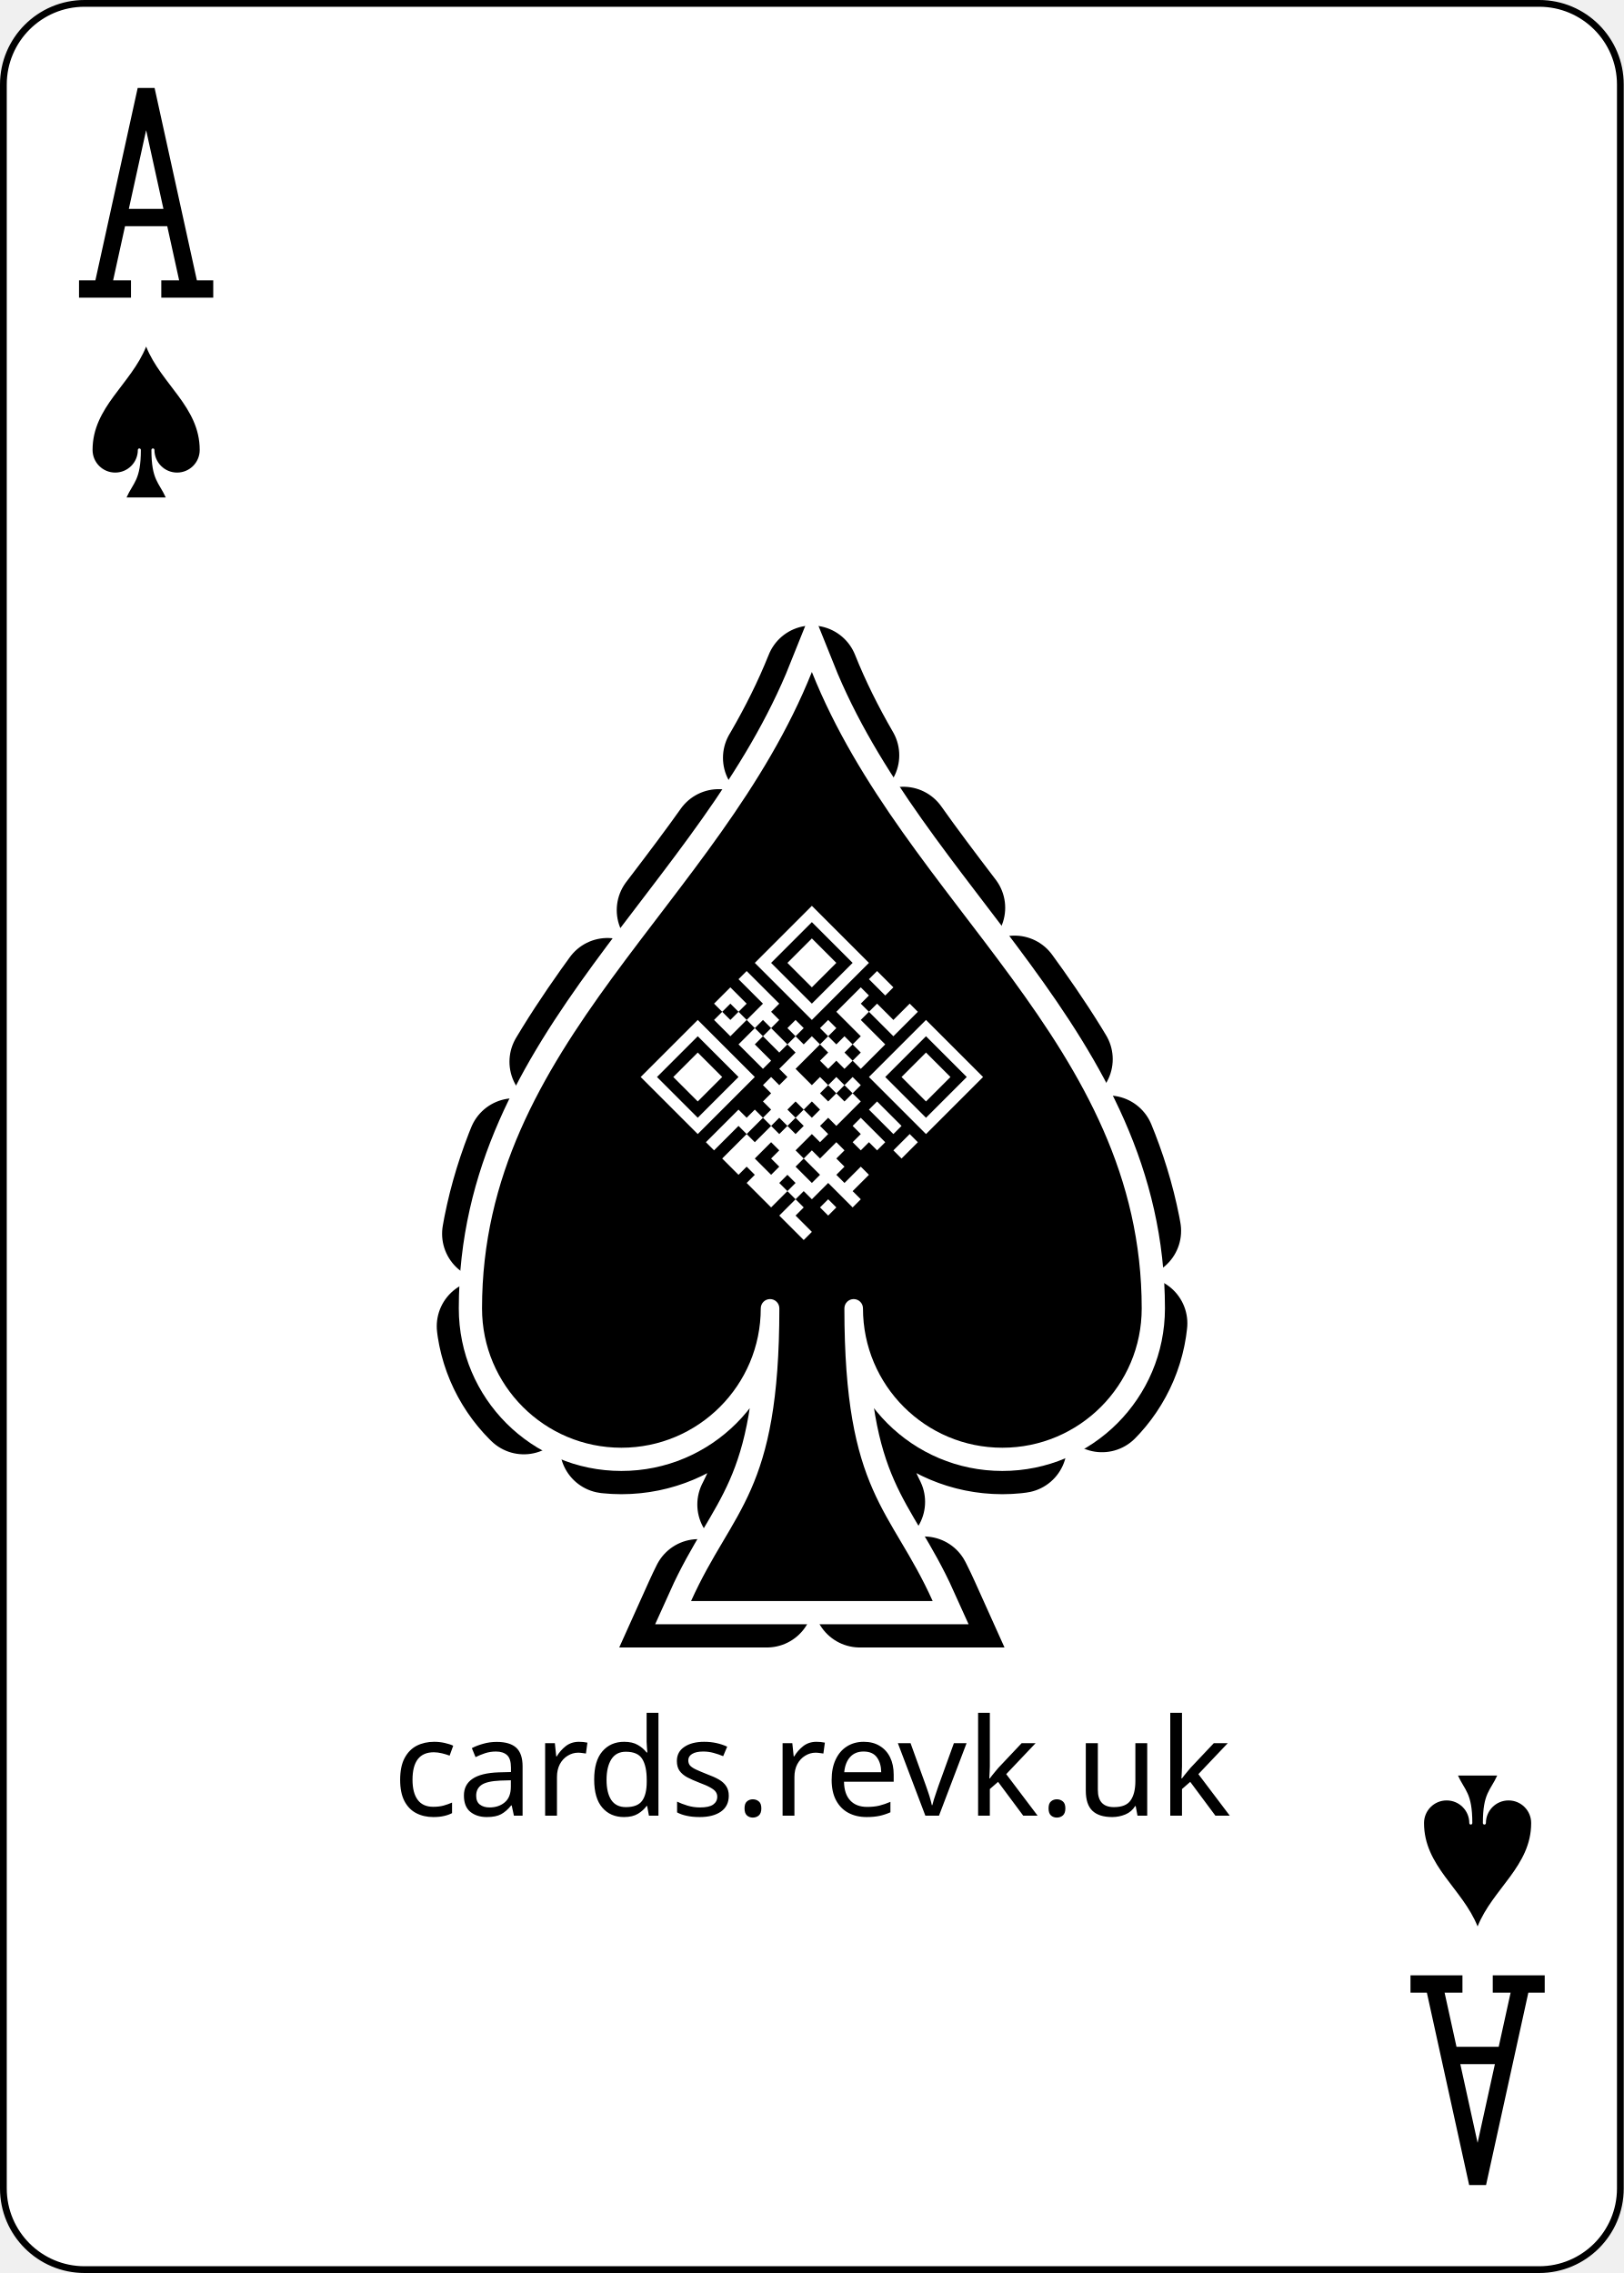
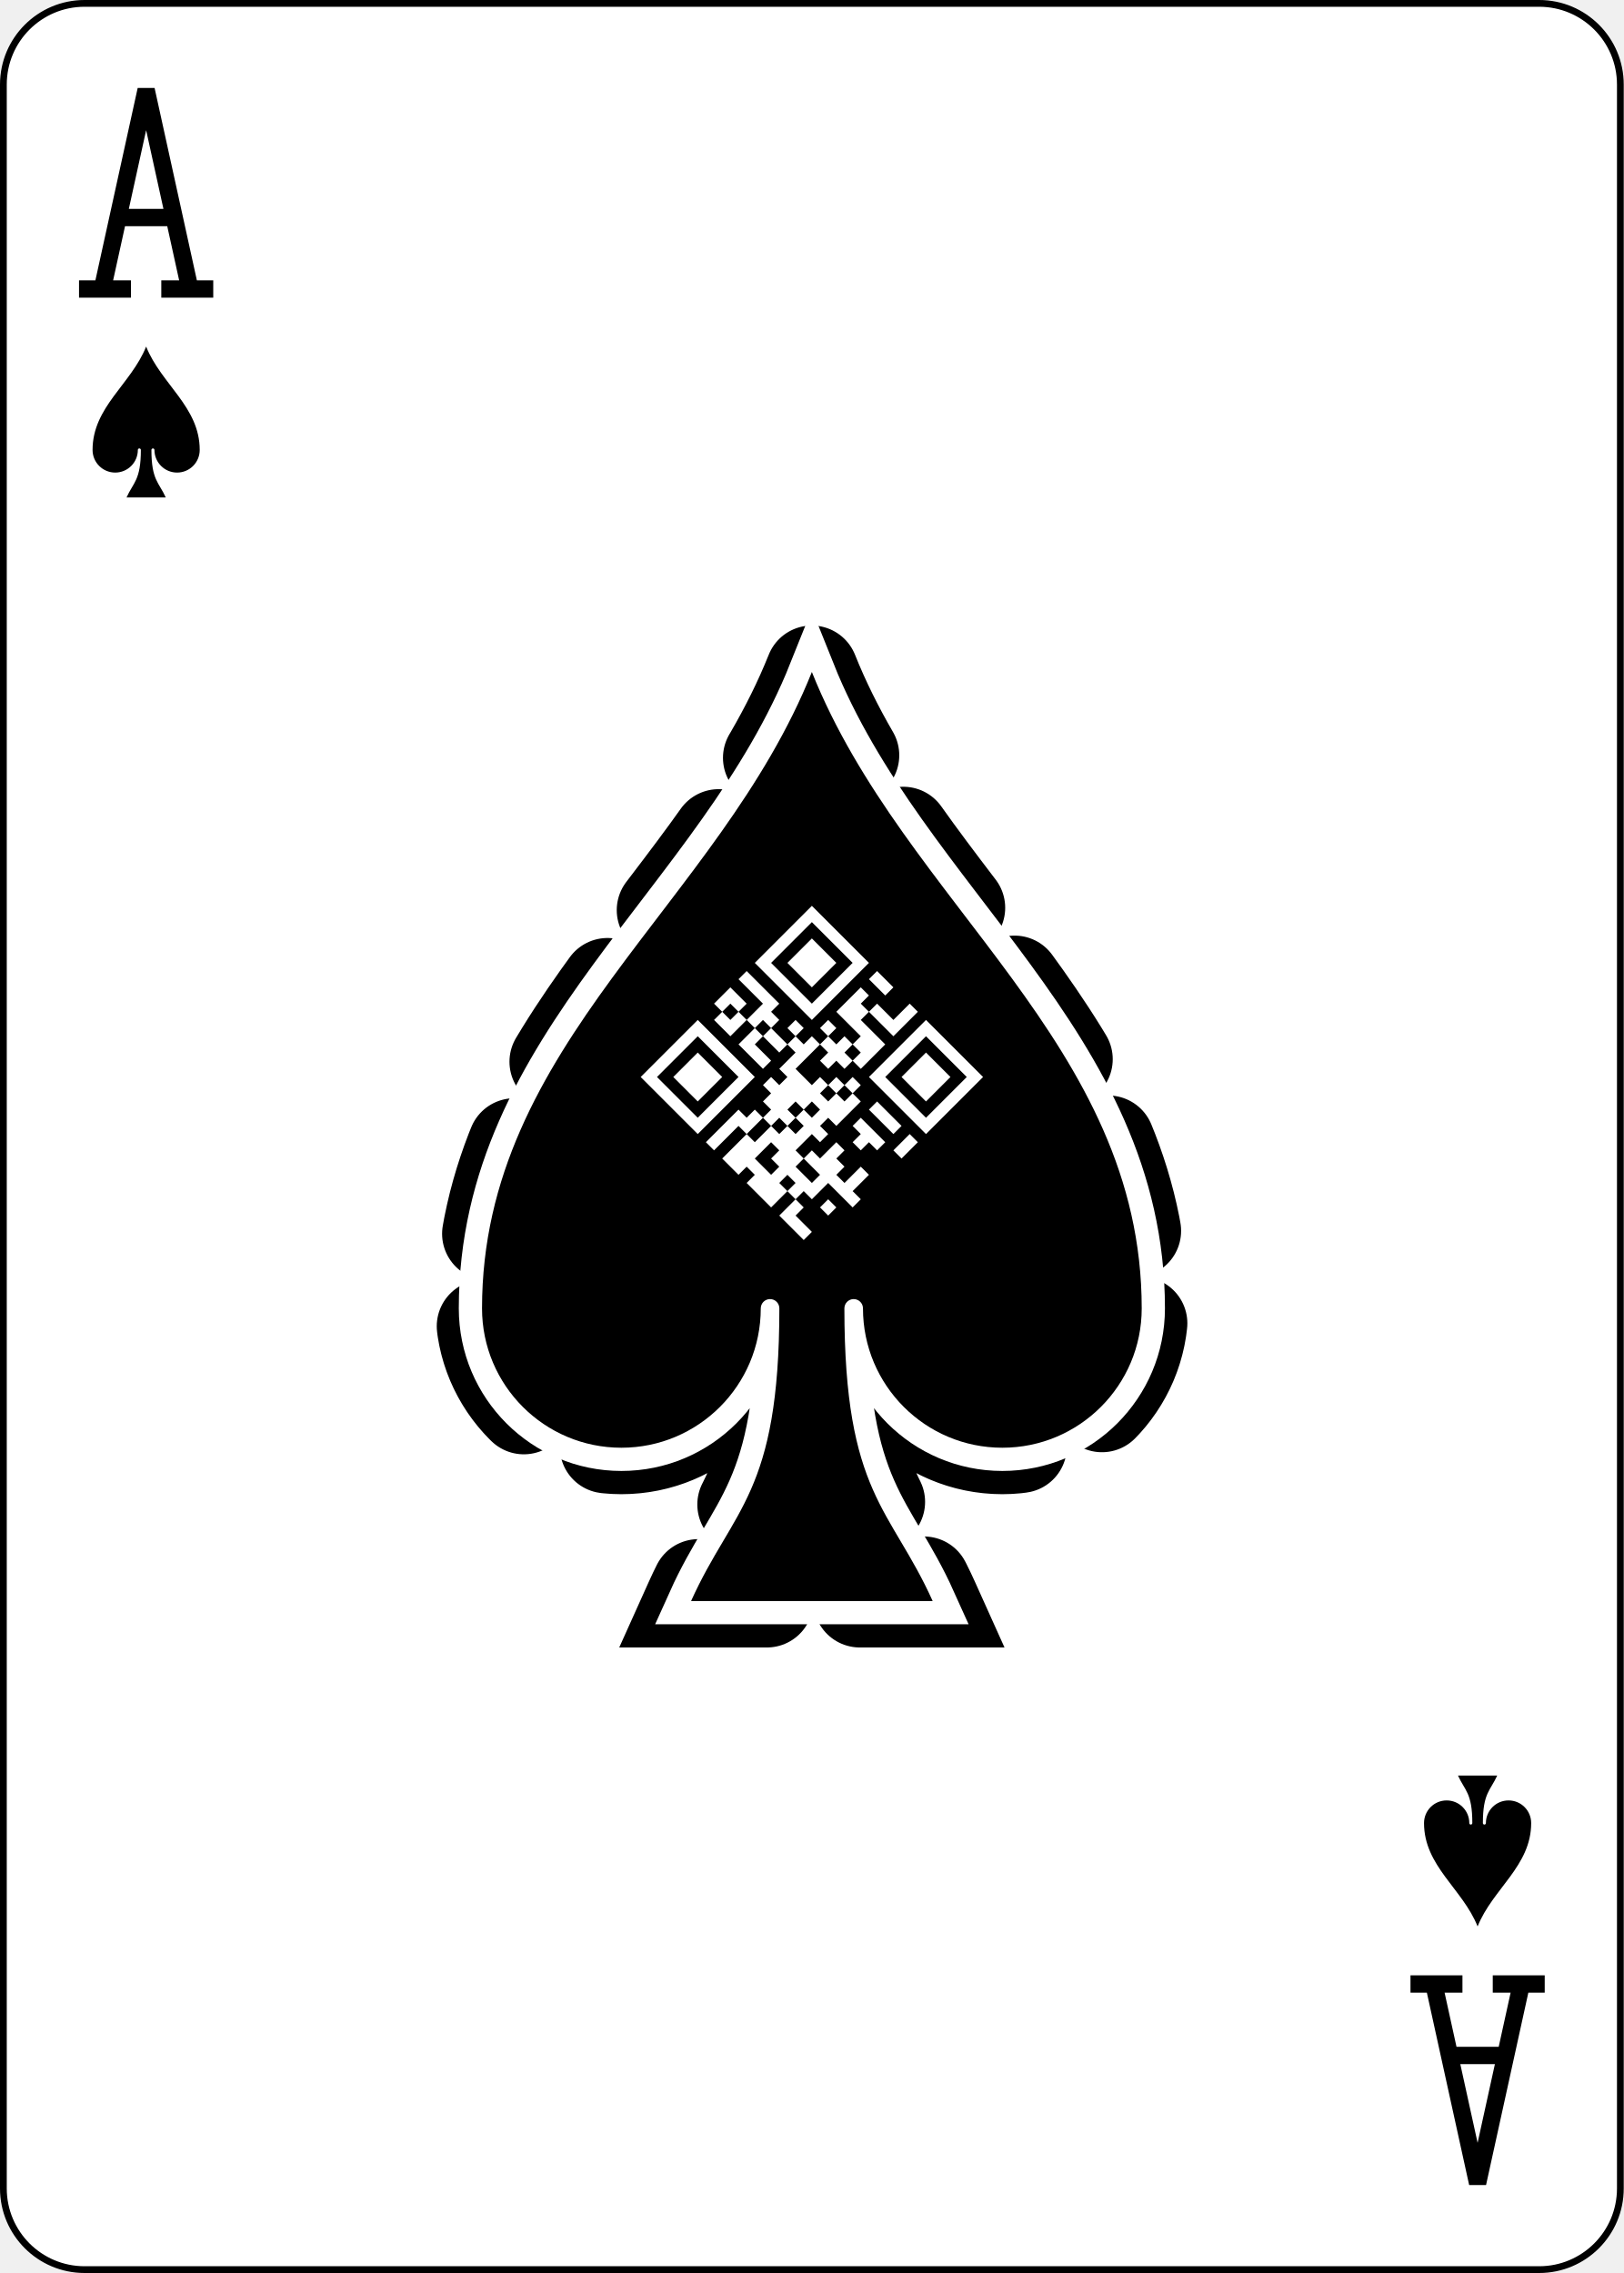
<svg xmlns="http://www.w3.org/2000/svg" xmlns:xlink="http://www.w3.org/1999/xlink" class="card" face="AS" height="3.5in" preserveAspectRatio="none" viewBox="-120 -168 240 336" width="2.5in">
  <defs>
    <symbol id="VSA" viewBox="-500 -500 1000 1000" preserveAspectRatio="xMinYMid">
      <path d="M-270 460L-110 460M-200 450L0 -460L200 450M110 460L270 460M-120 130L120 130" stroke="black" stroke-width="80" stroke-linecap="square" stroke-miterlimit="1.5" fill="none" />
    </symbol>
    <symbol id="SSA" viewBox="-600 -600 1200 1200" preserveAspectRatio="xMinYMid">
      <path d="M0 -500C100 -250 355 -100 355 185A150 150 0 0 1 55 185A10 10 0 0 0 35 185C35 385 85 400 130 500L-130 500C-85 400 -35 385 -35 185A10 10 0 0 0 -55 185A150 150 0 0 1 -355 185C-355 -100 -100 -250 0 -500Z" />
    </symbol>
  </defs>
  <rect width="239" height="335" x="-119.5" y="-167.5" rx="12" ry="12" fill="white" stroke="black" />
  <use xlink:href="#SSA" fill="black" height="164.8" width="164.8" x="-82.4" y="-82.4" stroke="black" stroke-width="100" stroke-dasharray="100,100" stroke-linecap="round" />
  <use xlink:href="#SSA" fill="black" height="164.8" width="164.8" x="-82.4" y="-82.4" stroke="white" stroke-width="50" />
  <use xlink:href="#SSA" fill="black" height="164.8" width="164.8" x="-82.4" y="-82.4" />
  <path transform="translate(0,-10)rotate(45)scale(1.704)translate(-14,-14)" fill="white" stroke="none" d="M4,4h7v7h-7M5,5v5h5v-5M12,4h2v1h-2M16,4h1v3h-3v1h3v3h-1v1h-1v1h-1v-1h-1v3h2v-1h1v-1h1v-1h1v1h1v3h-1v1h1v1h-1v2h1v-1h1v-2h1v1h1v1h1v-2h1v2h1v1h-3v2h-1v1h1v1h2v1h-3v-2h-1v2h-3v-1h-1v1h-2v-3h-1v3h-1v-4h1v-1h1v-1h-1v-1h-1v-1h1v-1h-1v-2h-1v1h-2v1h2v1h-3v-2h-1v2h-2v-1h-1v-2h2v1h1v-2h-3v-1h4v1h1v1h2v-1h-1v-1h1v1h1v-1h1v-1h-1v-1h1v1h1v-1h1v-1h-3v-3h1v1h1v-1h2M18,4h7v7h-7M19,5v5h5v-5M6,6h3v3h-3M20,6h3v3h-3M15,10v1h1v-1M17,13v1h1v-1M20,12h3v1h-3M24,12h1v2h-1M8,14v1h1v-1M16,14v1h1v-1M5,15v1h1v-1M20,14h3v1h-1v1h-1v-1h-1M16,16v1h1v-1M15,17v1h1v-1M16,18v1h1v-1M4,18h7v7h-7M5,19v5h5v-5M15,19v1h1v-1M14,20v2h1v-2M19,20v1h2v-1M6,20h3v3h-3M16,21v2h2v-1h-1v-1M19,22v1h1v-1M23,21h1v1h-1" />
-   <text font-size="20" font-family="Bariol" fill="black" text-anchor="middle" y="100.4">cards.revk.uk</text>
+   <text font-size="20" font-family="Bariol" fill="black" text-anchor="middle" y="100.4" />
  <use xlink:href="#VSA" height="32" width="32" x="-114.4" y="-156" />
  <use xlink:href="#SSA" fill="black" height="26.769" width="26.769" x="-111.784" y="-119" />
  <g transform="rotate(180)">
    <use xlink:href="#VSA" height="32" width="32" x="-114.4" y="-156" />
    <use xlink:href="#SSA" fill="black" height="26.769" width="26.769" x="-111.784" y="-119" />
  </g>
</svg>
